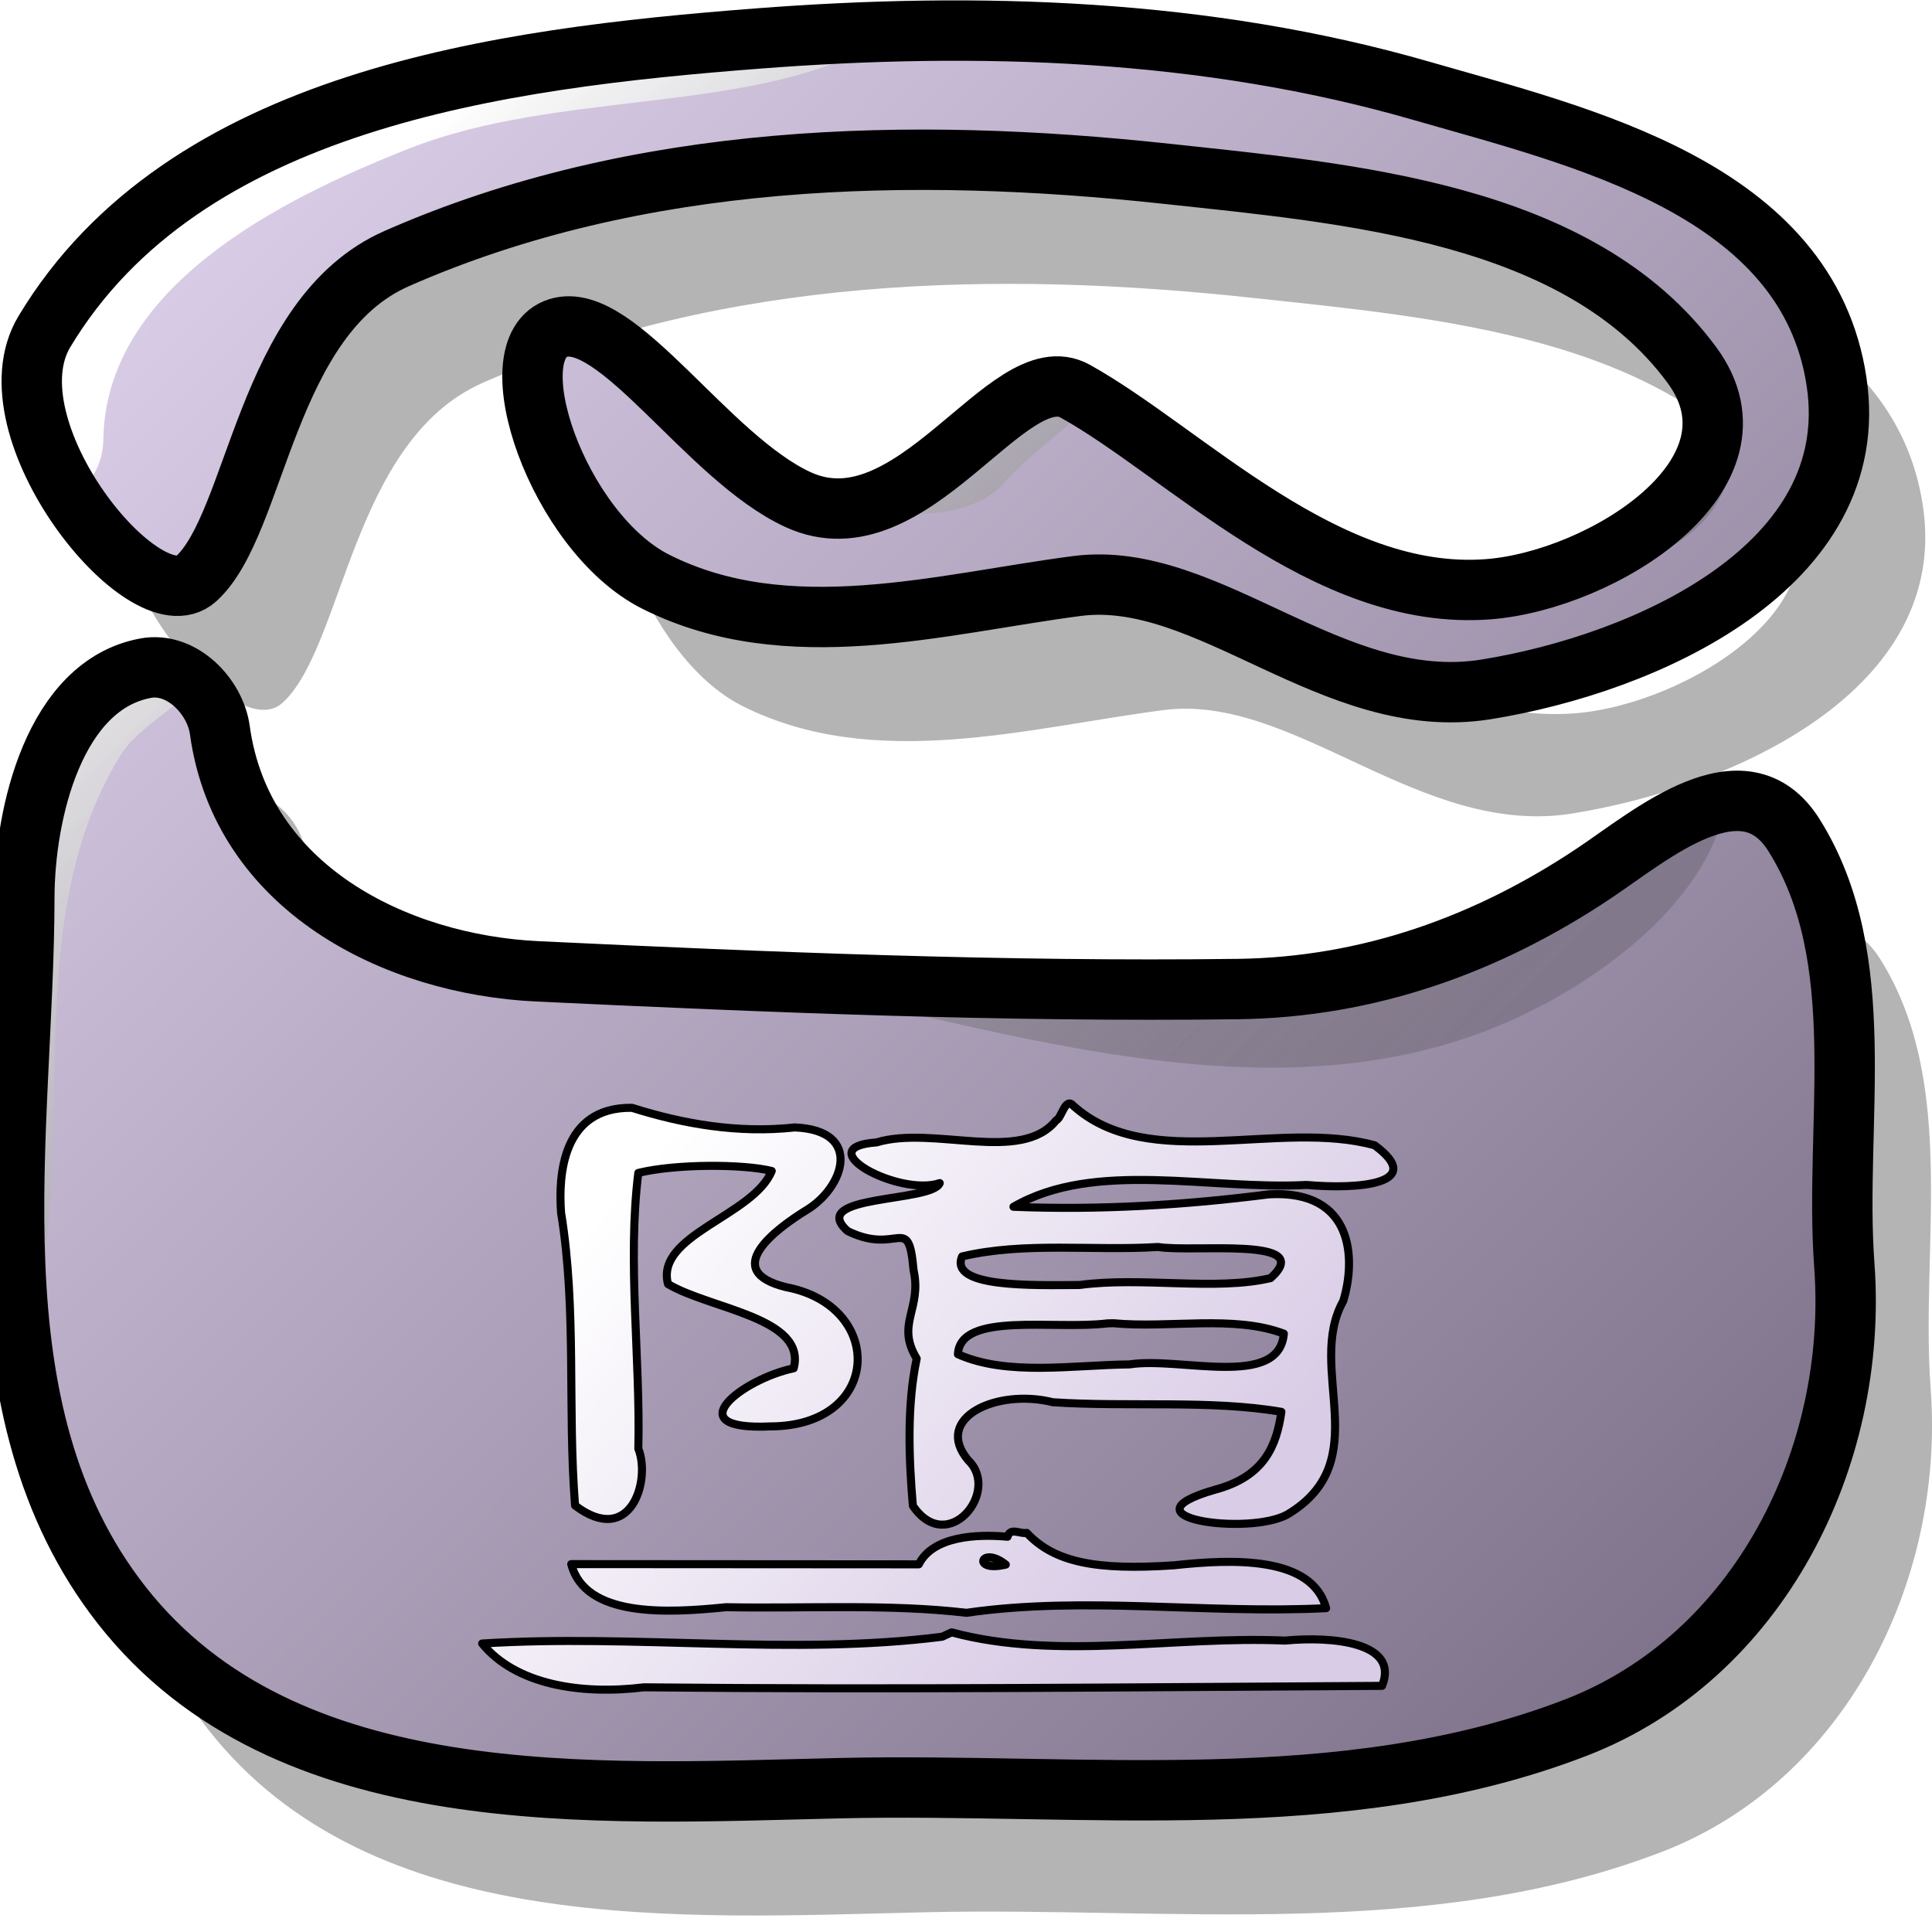
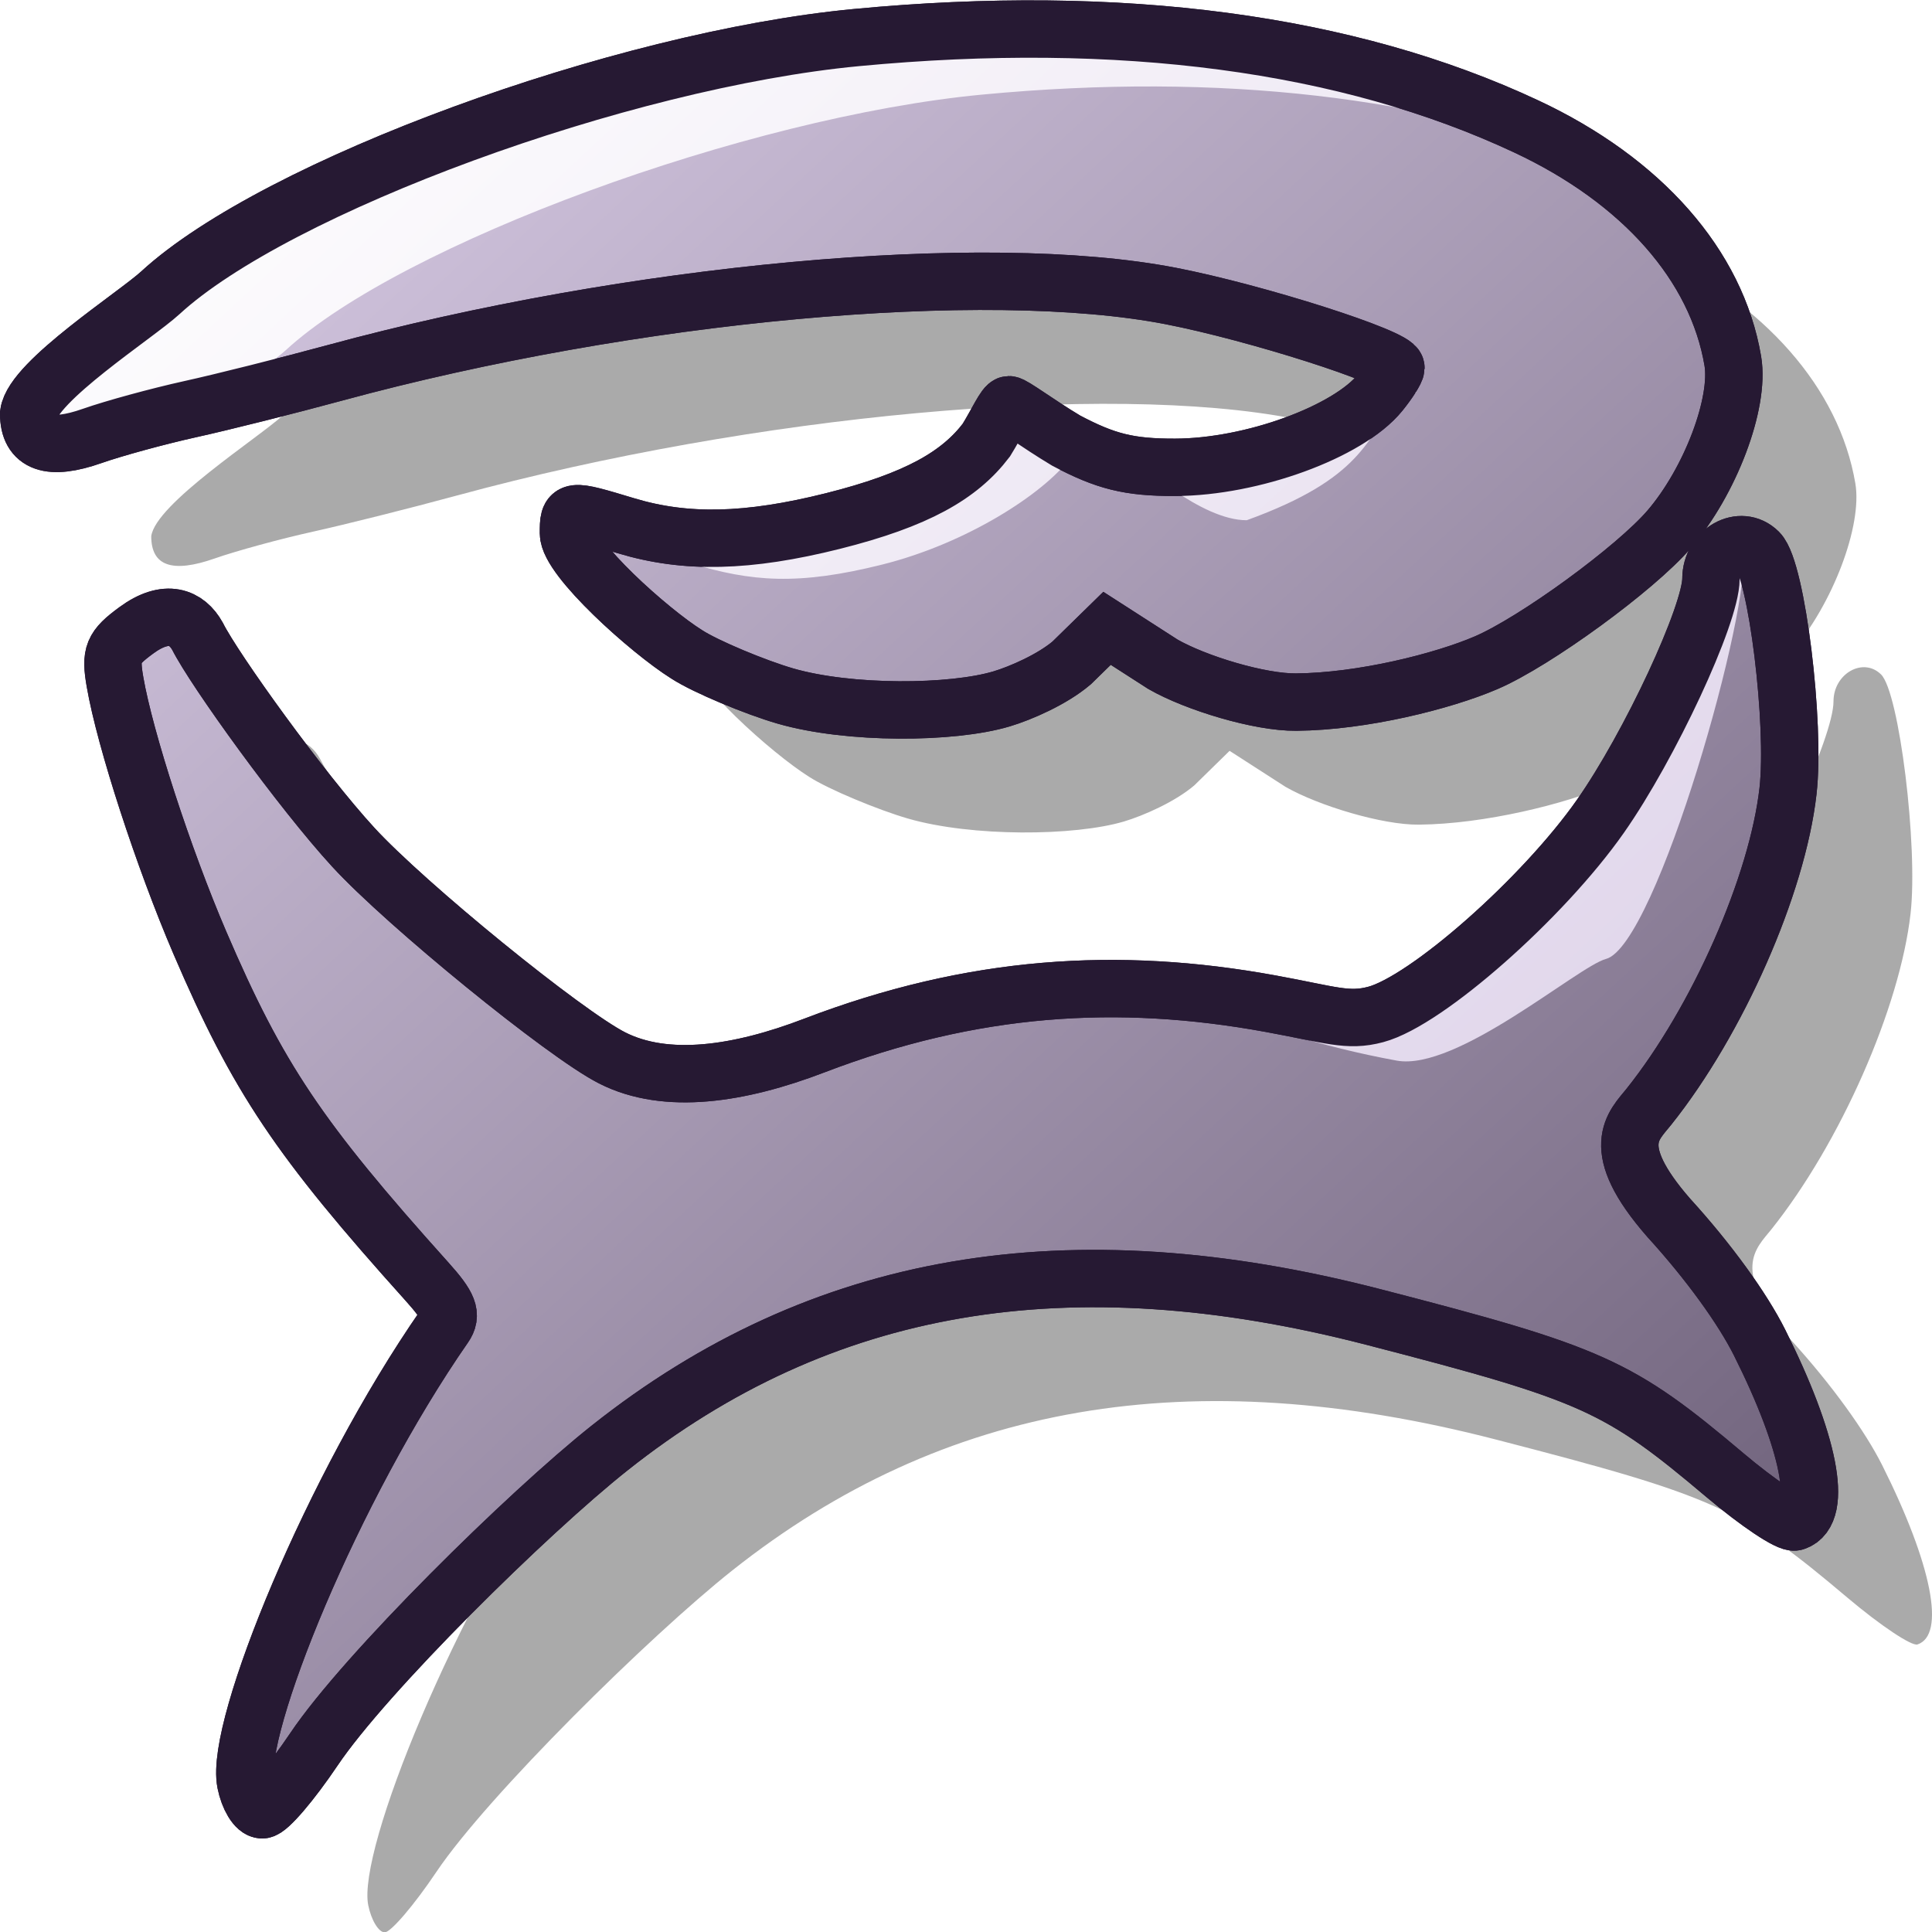
- <svg xmlns="http://www.w3.org/2000/svg" xmlns:xlink="http://www.w3.org/1999/xlink" id="svg1275" height="60" width="60" y="0" x="0" version="1.0">
+ <svg xmlns="http://www.w3.org/2000/svg" xmlns:xlink="http://www.w3.org/1999/xlink" id="svg1291" height="60" width="60" y="0" x="0" version="1.0">
  <defs id="defs3">
-     <linearGradient id="linearGradient3373">
-       <stop id="stop3375" offset="0" style="stop-color:#ffffff;stop-opacity:1;" />
-       <stop id="stop3377" offset="1" style="stop-color:#000000;stop-opacity:0;" />
+     <linearGradient id="linearGradient5234">
+       <stop id="stop5236" offset="0" style="stop-color:#ffffff;stop-opacity:1;" />
+       <stop id="stop5238" offset="1" style="stop-color:#d9cce6;stop-opacity:1;" />
    </linearGradient>
-     <linearGradient id="linearGradient2540">
-       <stop id="stop2542" offset="0" style="stop-color:#ffffff;stop-opacity:1;" />
-       <stop id="stop2544" offset="1" style="stop-color:#d9cce6;stop-opacity:1;" />
+     <linearGradient id="linearGradient2138">
+       <stop id="stop2140" offset="0" style="stop-color:#d9cce6;stop-opacity:1;" />
+       <stop id="stop2142" offset="1" style="stop-color:#73667f;stop-opacity:1;" />
    </linearGradient>
-     <linearGradient id="linearGradient2383">
-       <stop id="stop2385" offset="0" style="stop-color:#d9cce6;stop-opacity:1;" />
-       <stop id="stop2387" offset="1" style="stop-color:#73667f;stop-opacity:1;" />
-     </linearGradient>
-     <linearGradient id="linearGradient2439">
-       <stop id="stop2441" offset="0" style="stop-color:#002200;stop-opacity:1;" />
-       <stop id="stop2443" offset="1" style="stop-color:#508350;stop-opacity:1;" />
-     </linearGradient>
-     <linearGradient gradientTransform="matrix(0.632356,0,0,0.632356,-13.67091,-184.4702)" gradientUnits="userSpaceOnUse" xlink:href="#linearGradient2439" id="linearGradient3207" y2="444.668" x2="129.667" y1="330.77" x1="129.061" />
-     <linearGradient gradientTransform="matrix(0.995842,0,0,0.995842,56.75726,39.5478)" gradientUnits="userSpaceOnUse" xlink:href="#linearGradient2383" id="linearGradient2434" y2="84.711" x2="65.857" y1="-24.63" x1="-43.935" />
-     <linearGradient gradientTransform="matrix(0.995842,0,0,0.995842,-1.818949e-3,0.527042)" gradientUnits="userSpaceOnUse" xlink:href="#linearGradient2540" id="linearGradient2546" y2="100" x2="105.5" y1="12.5" x1="23" />
-     <linearGradient gradientTransform="matrix(0.995842,0,0,0.995842,56.75726,39.5478)" gradientUnits="userSpaceOnUse" xlink:href="#linearGradient2383" id="linearGradient3319" y2="84.711" x2="65.857" y1="-24.63" x1="-43.935" />
-     <linearGradient gradientTransform="matrix(0.995842,0,0,0.995842,-1.818949e-3,0.527042)" gradientUnits="userSpaceOnUse" xlink:href="#linearGradient2540" id="linearGradient3321" y2="100" x2="105.5" y1="12.5" x1="23" />
-     <linearGradient gradientTransform="matrix(0.995842,0,0,0.995842,0.435683,0.669235)" gradientUnits="userSpaceOnUse" xlink:href="#linearGradient2540" id="linearGradient3325" y2="100" x2="105.5" y1="12.5" x1="23" />
-     <linearGradient gradientTransform="matrix(0.995842,0,0,0.995842,57.19476,39.68999)" gradientUnits="userSpaceOnUse" xlink:href="#linearGradient2383" id="linearGradient3328" y2="84.711" x2="65.857" y1="-24.63" x1="-43.935" />
-     <linearGradient gradientTransform="matrix(0.995842,0,0,0.995842,57.19476,39.68999)" gradientUnits="userSpaceOnUse" xlink:href="#linearGradient2383" id="linearGradient3337" y2="84.711" x2="65.857" y1="-24.63" x1="-43.935" />
-     <linearGradient gradientTransform="matrix(0.995842,0,0,0.995842,0.435683,0.669235)" gradientUnits="userSpaceOnUse" xlink:href="#linearGradient2540" id="linearGradient3339" y2="100" x2="105.5" y1="12.5" x1="23" />
-     <linearGradient gradientUnits="userSpaceOnUse" xlink:href="#linearGradient2540" id="linearGradient3357" y2="49.393" x2="35.709" y1="35.782" x1="20.329" />
-     <linearGradient gradientTransform="matrix(0.466801,0,0,0.466801,0.204227,0.313705)" gradientUnits="userSpaceOnUse" xlink:href="#linearGradient3373" id="linearGradient3367" y2="100" x2="105.5" y1="12.5" x1="23" />
-     <linearGradient gradientTransform="matrix(0.466801,0,0,0.466801,26.81004,18.60468)" gradientUnits="userSpaceOnUse" xlink:href="#linearGradient2383" id="linearGradient3370" y2="84.711" x2="65.857" y1="-24.63" x1="-43.935" />
+     <linearGradient gradientTransform="matrix(0.919753,0,0,0.919631,0.891177,1.044804)" gradientUnits="userSpaceOnUse" xlink:href="#linearGradient2138" id="linearGradient3704" y2="57.041" x2="51.379" y1="3.56" x1="1.773" />
+     <linearGradient gradientTransform="matrix(0.919753,0,0,0.919631,-61.10882,1.044804)" gradientUnits="userSpaceOnUse" xlink:href="#linearGradient2138" id="linearGradient4469" y2="57.041" x2="51.379" y1="3.56" x1="1.773" />
+     <linearGradient gradientTransform="matrix(0.919753,0,0,0.919631,-57.10882,3.044804)" gradientUnits="userSpaceOnUse" xlink:href="#linearGradient2138" id="linearGradient4473" y2="57.041" x2="51.379" y1="3.56" x1="1.773" />
+     <linearGradient gradientTransform="matrix(0.919753,0,0,0.919631,0.79743,0.826054)" gradientUnits="userSpaceOnUse" xlink:href="#linearGradient5234" id="linearGradient5240" y2="57.041" x2="51.379" y1="3.56" x1="1.773" />
  </defs>
-   <g id="layer2">
-     <path id="path2412" style="fill:#000000;fill-opacity:0.294;stroke:none;stroke-opacity:1" d="M 26.179,5.053 C 18.229,5.668 8.398,6.939 4.061,14.15 C 2.248,17.164 7.189,23.256 8.767,21.833 C 10.676,20.113 10.904,13.689 14.997,11.886 C 22.519,8.572 30.982,8.395 38.896,9.25 C 44.601,9.867 51.728,10.442 55.226,15.192 C 57.723,18.584 52.416,21.883 48.902,22.153 C 43.845,22.542 39.487,17.901 36.072,16.002 C 33.992,14.846 31.021,21.006 27.465,19.37 C 24.654,18.077 21.845,13.472 20.018,14.04 C 18.029,14.658 20.013,20.392 23.044,21.919 C 27.138,23.981 31.896,22.605 36.127,22.053 C 40.201,21.521 44.094,26.024 48.829,25.264 C 53.808,24.464 60.572,21.435 59.718,15.716 C 58.822,9.705 51.791,8.109 46.815,6.672 C 40.141,4.745 33.069,4.52 26.179,5.053 z M 7.203,24.605 C 4.368,25.13 3.442,29.12 3.437,31.724 C 3.425,39.043 1.687,47.619 6.462,53.707 C 11.541,60.182 21.122,59.565 28.731,59.387 C 36.349,59.21 44.378,60.299 51.618,57.508 C 57.294,55.32 60.4,49.121 59.959,43.142 C 59.633,38.733 60.814,33.644 58.395,29.79 C 56.839,27.31 53.966,29.78 52.227,30.947 C 48.882,33.192 45.177,34.518 41.119,34.57 C 33.879,34.662 26.599,34.362 19.373,34.02 C 14.957,33.811 10.181,31.429 9.508,26.526 C 9.365,25.485 8.327,24.397 7.203,24.605 z " />
-     <path id="path2426" style="fill:url(#linearGradient3370);fill-opacity:1;stroke:none;stroke-width:1.875;stroke-miterlimit:4;stroke-opacity:1" d="M 23.498,1.199 C 15.547,1.814 5.717,3.085 1.38,10.296 C -0.433,13.311 4.508,19.402 6.086,17.98 C 7.994,16.259 8.223,9.836 12.316,8.032 C 19.838,4.718 28.3,4.541 36.215,5.396 C 41.92,6.013 49.047,6.588 52.545,11.339 C 55.042,14.73 49.735,18.029 46.221,18.299 C 41.164,18.688 36.806,14.047 33.391,12.148 C 31.311,10.992 28.34,17.152 24.784,15.516 C 21.973,14.223 19.164,9.618 17.337,10.186 C 15.348,10.804 17.332,16.539 20.363,18.065 C 24.457,20.127 29.215,18.751 33.446,18.199 C 37.52,17.668 41.412,22.17 46.148,21.41 C 51.126,20.611 57.89,17.581 57.037,11.862 C 56.14,5.851 49.11,4.255 44.134,2.818 C 37.46,0.891 30.388,0.666 23.498,1.199 z M 4.522,20.751 C 1.686,21.276 0.761,25.266 0.756,27.87 C 0.743,35.189 -0.994,43.765 3.781,49.853 C 8.86,56.328 18.441,55.711 26.05,55.534 C 33.668,55.356 41.697,56.445 48.936,53.654 C 54.612,51.466 57.719,45.267 57.277,39.288 C 56.952,34.879 58.133,29.79 55.714,25.936 C 54.158,23.457 51.285,25.926 49.546,27.093 C 46.201,29.338 42.495,30.664 38.438,30.716 C 31.198,30.808 23.918,30.508 16.692,30.166 C 12.276,29.958 7.5,27.576 6.827,22.672 C 6.684,21.631 5.646,20.543 4.522,20.751 z " />
-     <path id="path2477" style="fill:url(#linearGradient3367);fill-opacity:1;fill-rule:evenodd;stroke:none;stroke-width:1px;stroke-linecap:butt;stroke-linejoin:miter;stroke-opacity:1" d="M 27.25,1.028 C 25.998,1.07 24.744,1.107 23.501,1.204 C 15.55,1.818 5.723,3.08 1.386,10.292 C 0.539,11.699 1.178,13.77 2.246,15.441 C 2.785,15.062 3.199,14.457 3.209,13.661 C 3.272,8.908 8.705,6.184 12.735,4.602 C 17.304,2.809 23.137,3.537 27.031,1.452 C 27.214,1.354 27.264,1.204 27.25,1.028 z M 32.574,12.027 C 30.988,12.329 28.979,15.158 26.681,15.66 C 28.12,16.155 30.241,16.087 31.203,14.974 C 31.777,14.309 32.974,13.379 33.96,12.523 C 33.777,12.411 33.569,12.243 33.391,12.144 C 33.131,12 32.861,11.973 32.574,12.027 z M 52.982,12.275 C 53.812,14.744 50.974,16.909 48.139,17.804 C 50.624,17.822 53.3,16.949 53.77,14.434 C 53.95,13.47 53.582,12.779 52.982,12.275 z M 4.522,20.751 C 1.687,21.276 0.763,25.266 0.759,27.87 C 0.751,32.453 0.067,37.53 0.729,42.18 C 2.673,36.038 0.38,28.855 3.764,23.42 C 4.182,22.748 5.294,22.029 6.127,21.364 C 5.697,20.927 5.133,20.638 4.522,20.751 z M 53.536,24.908 C 52.162,25.129 50.626,26.367 49.539,27.096 C 46.194,29.342 42.495,30.662 38.438,30.714 C 34.055,30.77 29.657,30.664 25.266,30.51 C 25.785,30.711 26.451,31.047 26.783,31.123 C 32.96,32.53 39.791,34.342 45.922,32.1 C 49.066,30.95 53.046,28.232 53.595,24.908 C 53.575,24.911 53.556,24.905 53.536,24.908 z " />
-     <path id="path2548" style="fill:none;fill-opacity:1;stroke:#000000;stroke-width:1.875;stroke-miterlimit:4;stroke-opacity:1" d="M 23.498,1.199 C 15.547,1.814 5.717,3.085 1.38,10.296 C -0.433,13.311 4.508,19.402 6.086,17.98 C 7.994,16.259 8.223,9.836 12.316,8.032 C 19.838,4.718 28.3,4.541 36.215,5.396 C 41.92,6.013 49.047,6.588 52.545,11.339 C 55.042,14.73 49.735,18.029 46.221,18.299 C 41.164,18.688 36.806,14.047 33.391,12.148 C 31.311,10.992 28.34,17.152 24.784,15.516 C 21.973,14.223 19.164,9.618 17.337,10.186 C 15.348,10.804 17.332,16.539 20.363,18.065 C 24.457,20.127 29.215,18.751 33.446,18.199 C 37.52,17.668 41.412,22.17 46.148,21.41 C 51.126,20.611 57.89,17.581 57.037,11.862 C 56.14,5.851 49.11,4.255 44.134,2.818 C 37.46,0.891 30.388,0.666 23.498,1.199 z M 4.522,20.751 C 1.686,21.276 0.761,25.266 0.756,27.87 C 0.743,35.189 -0.994,43.765 3.781,49.853 C 8.86,56.328 18.441,55.711 26.05,55.534 C 33.668,55.356 41.697,56.445 48.936,53.654 C 54.612,51.466 57.719,45.267 57.277,39.288 C 56.952,34.879 58.133,29.79 55.714,25.936 C 54.158,23.457 51.285,25.926 49.546,27.093 C 46.201,29.338 42.495,30.664 38.438,30.716 C 31.198,30.808 23.918,30.508 16.692,30.166 C 12.276,29.958 7.5,27.576 6.827,22.672 C 6.684,21.631 5.646,20.543 4.522,20.751 z " />
-     <path id="text3341" style="font-size:84.568;font-style:normal;font-weight:normal;fill:url(#linearGradient3357);fill-opacity:1;stroke:#000000;stroke-width:0.25;stroke-linecap:butt;stroke-linejoin:round;stroke-miterlimit:4;stroke-opacity:1;font-family:Bitstream Vera Sans" d="M 32.798,34.795 C 31.703,36.153 28.984,34.944 27.221,35.479 C 25.08,35.627 27.907,37.17 29.185,36.742 C 28.945,37.348 25.049,37.091 26.321,38.23 C 27.907,39.015 28.211,37.629 28.371,39.441 C 28.64,40.66 27.812,41.11 28.469,42.192 C 28.161,43.648 28.225,45.297 28.35,46.763 C 29.425,48.349 31.081,46.322 30.073,45.354 C 28.957,44.04 30.949,43.109 32.699,43.548 C 35.024,43.703 37.621,43.468 39.795,43.846 C 39.642,44.899 39.27,45.857 37.723,46.267 C 34.709,47.134 38.78,47.7 39.98,47.034 C 42.762,45.376 40.541,42.498 41.716,40.403 C 42.11,39.115 42.057,36.941 39.405,37.091 C 36.8,37.425 34.146,37.586 31.474,37.478 C 34.006,36.01 37.558,36.962 40.575,36.799 C 42.176,36.943 44.316,36.771 42.692,35.569 C 39.731,34.75 35.681,36.442 33.337,34.344 C 33.08,34.046 32.973,34.731 32.798,34.795 z M 19.627,34.404 C 17.451,34.373 17.339,36.517 17.425,37.665 C 17.916,40.689 17.621,43.726 17.859,46.755 C 19.586,48.063 20.218,45.979 19.824,44.99 C 19.89,42.149 19.48,39.191 19.823,36.426 C 20.975,36.142 23.087,36.145 23.967,36.366 C 23.397,37.762 20.342,38.352 20.745,39.877 C 22.051,40.657 25.056,40.918 24.65,42.493 C 23.057,42.826 20.973,44.437 23.934,44.298 C 27.391,44.285 27.508,40.557 24.412,39.974 C 22.35,39.468 24.084,38.174 25.041,37.584 C 26.203,36.892 26.828,35.105 24.683,35.013 C 22.914,35.207 21.197,34.9 19.627,34.404 z M 35.966,38.726 C 37.054,38.905 40.911,38.385 39.46,39.693 C 37.739,40.097 35.459,39.644 33.525,39.907 C 32.07,39.914 29.461,39.996 29.879,39.02 C 31.813,38.56 33.953,38.852 35.966,38.726 z M 34.577,41.094 C 36.314,41.258 38.316,40.83 39.871,41.418 C 39.723,43.143 36.641,42.125 35.076,42.373 C 33.331,42.389 31.286,42.744 29.749,42.057 C 29.817,40.725 32.732,41.304 34.388,41.099 L 34.545,41.094 L 34.577,41.094 z M 31.29,47.725 C 30.336,47.638 28.971,47.703 28.534,48.582 C 24.936,48.58 21.338,48.575 17.74,48.575 C 18.174,50.225 20.68,50.104 22.546,49.913 C 25.042,49.959 27.61,49.805 30.015,50.087 C 33.67,49.557 37.464,50.129 41.184,49.943 C 40.747,48.323 38.292,48.411 36.454,48.612 C 34.059,48.773 32.746,48.528 31.887,47.605 C 31.689,47.649 31.375,47.423 31.29,47.725 z M 31.236,48.59 C 30.152,48.848 30.464,47.971 31.236,48.59 z M 29.261,50.83 C 24.593,51.425 19.724,50.743 14.973,51.041 C 16.015,52.319 18.037,52.642 19.996,52.401 C 27.636,52.477 35.279,52.398 42.92,52.356 C 43.478,50.997 41.353,50.81 39.904,50.95 C 36.465,50.799 32.853,51.578 29.554,50.695 L 29.265,50.828 L 29.261,50.83 z " />
+   <g id="layer1">
+     <path id="path2927" style="fill:#000000;fill-opacity:0.333;stroke:none;stroke-width:1.873;stroke-miterlimit:4;stroke-opacity:1" d="M 11.436,59.168 C 11.094,57.465 14.128,49.998 17.604,44.996 C 17.852,44.639 17.744,44.36 17.066,43.605 C 13.077,39.168 11.819,37.291 10.015,33.088 C 8.882,30.448 7.687,26.779 7.377,24.983 C 7.227,24.114 7.307,23.921 8.036,23.384 C 8.979,22.69 9.61,22.973 9.939,23.566 C 10.466,24.614 13.164,28.359 14.775,30.114 C 16.414,31.9 21.342,35.912 22.815,36.66 C 24.498,37.515 26.773,37.165 29.093,36.277 C 34.016,34.391 38.525,34.11 43.265,34.976 C 45.132,35.317 45.658,35.544 46.534,35.309 C 48.114,34.886 51.722,31.704 53.507,29.159 C 55.042,26.971 56.941,22.892 56.941,21.782 C 56.941,20.917 57.866,20.396 58.42,20.948 C 58.982,21.508 59.571,26.289 59.334,28.374 C 59.002,31.299 57.148,35.503 55.011,38.18 C 54.536,38.775 53.714,39.427 55.626,41.621 C 56.894,43.011 57.927,44.456 58.45,45.497 C 59.998,48.583 60.431,50.78 59.548,51.07 C 59.368,51.129 58.394,50.478 57.382,49.624 C 54.073,46.829 53.278,46.471 46.464,44.708 C 36.972,42.251 29.303,43.566 22.737,48.775 C 20.187,50.798 15.143,55.767 13.553,58.133 C 12.859,59.166 12.137,60.011 11.948,60.011 C 11.76,60.011 11.529,59.632 11.436,59.168 z M 28.201,25.422 C 27.273,25.154 25.718,24.508 25.13,24.126 C 23.963,23.394 21.46,21.146 21.46,20.366 C 21.46,19.6 21.474,19.598 23.25,20.134 C 25.101,20.693 27.031,20.649 29.67,19.987 C 32.293,19.329 33.608,18.563 34.436,17.475 C 34.764,16.947 35.016,16.376 35.138,16.376 C 35.261,16.376 36.022,16.953 36.915,17.489 C 38.137,18.133 38.859,18.323 40.302,18.319 C 42.681,18.313 45.677,17.221 46.668,15.998 C 46.933,15.671 47.153,15.325 47.157,15.23 C 47.168,14.903 42.828,13.517 40.178,13.001 C 34.382,11.872 23.424,12.878 14.196,15.387 C 12.736,15.784 10.72,16.29 9.716,16.512 C 8.712,16.734 7.343,17.107 6.673,17.342 C 5.35,17.807 4.697,17.579 4.697,16.653 C 4.829,15.646 8.037,13.588 8.785,12.9 C 12.377,9.594 23.09,5.666 30.4,4.972 C 38.599,4.195 45.663,5.133 51.214,7.736 C 54.804,9.42 57.118,12.05 57.62,15.016 C 57.841,16.323 56.919,18.758 55.64,20.245 C 54.59,21.468 51.478,23.736 49.957,24.389 C 48.616,24.964 46.116,25.592 44.063,25.61 C 42.933,25.623 40.946,25.022 39.924,24.437 L 38.186,23.318 L 37.089,24.392 C 36.485,24.906 35.505,25.333 34.91,25.511 C 33.369,25.97 30.179,25.993 28.201,25.422 z " />
+     <path id="path1368" style="fill:url(#linearGradient3704);fill-opacity:1;stroke:#261933;stroke-width:1.782;stroke-miterlimit:4;stroke-opacity:1" d="M 7.63,55.363 C 7.288,53.66 10.323,46.193 13.798,41.191 C 14.046,40.833 13.938,40.554 13.26,39.8 C 9.272,35.362 8.014,33.486 6.209,29.283 C 5.076,26.642 3.882,22.973 3.572,21.178 C 3.421,20.308 3.501,20.115 4.23,19.578 C 5.173,18.884 5.804,19.167 6.134,19.76 C 6.66,20.809 9.359,24.554 10.97,26.309 C 12.609,28.094 17.536,32.106 19.009,32.854 C 20.692,33.709 22.967,33.36 25.287,32.471 C 30.211,30.586 34.719,30.304 39.459,31.17 C 41.327,31.511 41.852,31.739 42.728,31.504 C 44.308,31.08 47.916,27.898 49.701,25.353 C 51.236,23.165 53.135,19.086 53.135,17.976 C 53.135,17.112 54.06,16.59 54.614,17.142 C 55.177,17.702 55.765,22.484 55.528,24.568 C 55.196,27.493 53.342,31.698 51.205,34.374 C 50.73,34.969 49.908,35.622 51.82,37.815 C 53.088,39.205 54.122,40.651 54.644,41.692 C 56.192,44.778 56.625,46.975 55.742,47.264 C 55.562,47.323 54.588,46.672 53.577,45.818 C 50.267,43.023 49.473,42.665 42.659,40.902 C 33.166,38.446 25.497,39.76 18.931,44.969 C 16.381,46.993 11.338,51.962 9.748,54.328 C 9.054,55.36 8.331,56.205 8.143,56.205 C 7.954,56.205 7.723,55.826 7.63,55.363 z M 24.395,21.617 C 23.468,21.349 21.912,20.703 21.324,20.32 C 20.157,19.588 17.654,17.341 17.654,16.56 C 17.654,15.794 17.668,15.792 19.445,16.329 C 21.296,16.888 23.225,16.843 25.864,16.182 C 28.487,15.524 29.803,14.757 30.631,13.669 C 30.958,13.141 31.21,12.57 31.333,12.57 C 31.455,12.57 32.216,13.148 33.109,13.683 C 34.331,14.328 35.053,14.517 36.496,14.513 C 38.876,14.508 41.871,13.416 42.862,12.193 C 43.128,11.865 43.348,11.519 43.351,11.424 C 43.363,11.098 39.022,9.711 36.373,9.195 C 30.577,8.066 19.618,9.073 10.39,11.582 C 8.93,11.978 6.914,12.485 5.91,12.706 C 4.906,12.928 3.537,13.302 2.867,13.537 C 1.544,14.002 0.891,13.774 0.891,12.847 C 1.023,11.84 4.231,9.782 4.979,9.094 C 8.572,5.789 19.284,1.86 26.594,1.167 C 34.793,0.389 41.857,1.327 47.408,3.931 C 50.999,5.615 53.313,8.244 53.814,11.211 C 54.035,12.517 53.113,14.953 51.835,16.44 C 50.784,17.662 47.673,19.93 46.151,20.583 C 44.81,21.159 42.311,21.787 40.257,21.804 C 39.127,21.818 37.14,21.216 36.118,20.631 L 34.38,19.513 L 33.283,20.586 C 32.68,21.1 31.699,21.527 31.104,21.705 C 29.563,22.165 26.373,22.188 24.395,21.617 z " />
+     <path id="path4467" style="fill:url(#linearGradient5240);fill-opacity:1;stroke:none;stroke-width:1.782;stroke-miterlimit:4;stroke-opacity:1" d="M 32.438,0.688 C 30.536,0.668 28.55,0.743 26.5,0.938 C 19.19,1.631 8.467,5.57 4.875,8.875 C 4.127,9.563 0.944,11.618 0.812,12.625 C 0.812,13.552 1.458,13.777 2.781,13.312 C 3.451,13.077 4.808,12.722 5.812,12.5 C 6.136,12.429 6.769,12.242 7.25,12.125 C 7.898,11.636 8.606,11.122 8.875,10.875 C 12.467,7.57 23.19,3.631 30.5,2.938 C 37.933,2.233 44.37,3.016 49.656,5.094 C 48.949,4.589 48.174,4.123 47.312,3.719 C 43.149,1.766 38.143,0.745 32.438,0.688 z M 42.875,11.812 C 42.826,11.879 42.836,11.901 42.781,11.969 C 41.79,13.192 38.786,14.276 36.406,14.281 C 34.963,14.285 34.253,14.113 33.031,13.469 C 32.138,12.933 31.373,12.344 31.25,12.344 C 31.127,12.344 30.859,12.91 30.531,13.438 C 29.703,14.525 28.404,15.311 25.781,15.969 C 23.143,16.631 21.195,16.684 19.344,16.125 C 17.568,15.589 17.563,15.577 17.562,16.344 C 17.562,17.124 19.693,16.964 21.469,17.5 C 23.32,18.059 24.768,18.193 27.406,17.531 C 30.029,16.873 32.391,15.338 33.219,14.25 C 33.546,13.722 35.127,14.344 35.25,14.344 C 35.373,14.344 37.276,16.16 38.719,16.156 C 42.349,14.838 42.415,13.629 43.406,12.406 C 43.672,12.079 44.802,12.375 42.875,11.812 z M 54.125,17.125 C 53.225,17.97 52.977,20.533 51.75,21.312 C 51.106,22.661 50.309,24.106 49.594,25.125 C 47.809,27.67 44.205,30.858 42.625,31.281 C 41.749,31.516 41.242,31.279 39.375,30.938 C 34.635,30.071 38.635,32.071 43.375,32.938 C 45.242,33.279 48.999,30.016 49.875,29.781 C 51.455,29.358 54.44,18.721 54.125,17.125 z " />
+     <path id="path5242" style="fill:none;fill-opacity:1;stroke:#261933;stroke-width:1.782;stroke-miterlimit:4;stroke-opacity:1" d="M 7.63,55.363 C 7.288,53.66 10.323,46.193 13.798,41.191 C 14.046,40.833 13.938,40.554 13.26,39.8 C 9.272,35.362 8.014,33.486 6.209,29.283 C 5.076,26.642 3.882,22.973 3.572,21.178 C 3.421,20.308 3.501,20.115 4.23,19.578 C 5.173,18.884 5.804,19.167 6.134,19.76 C 6.66,20.809 9.359,24.554 10.97,26.309 C 12.609,28.094 17.536,32.106 19.009,32.854 C 20.692,33.709 22.967,33.36 25.287,32.471 C 30.211,30.586 34.719,30.304 39.459,31.17 C 41.327,31.511 41.852,31.739 42.728,31.504 C 44.308,31.08 47.916,27.898 49.701,25.353 C 51.236,23.165 53.135,19.086 53.135,17.976 C 53.135,17.112 54.06,16.59 54.614,17.142 C 55.177,17.702 55.765,22.484 55.528,24.568 C 55.196,27.493 53.342,31.698 51.205,34.374 C 50.73,34.969 49.908,35.622 51.82,37.815 C 53.088,39.205 54.122,40.651 54.644,41.692 C 56.192,44.778 56.625,46.975 55.742,47.264 C 55.562,47.323 54.588,46.672 53.577,45.818 C 50.267,43.023 49.473,42.665 42.659,40.902 C 33.166,38.446 25.497,39.76 18.931,44.969 C 16.381,46.993 11.338,51.962 9.748,54.328 C 9.054,55.36 8.331,56.205 8.143,56.205 C 7.954,56.205 7.723,55.826 7.63,55.363 z M 24.395,21.617 C 23.468,21.349 21.912,20.703 21.324,20.32 C 20.157,19.588 17.654,17.341 17.654,16.56 C 17.654,15.794 17.668,15.792 19.445,16.329 C 21.296,16.888 23.225,16.843 25.864,16.182 C 28.487,15.524 29.803,14.757 30.631,13.669 C 30.958,13.141 31.21,12.57 31.333,12.57 C 31.455,12.57 32.216,13.148 33.109,13.683 C 34.331,14.328 35.053,14.517 36.496,14.513 C 38.876,14.508 41.871,13.416 42.862,12.193 C 43.128,11.865 43.348,11.519 43.351,11.424 C 43.363,11.098 39.022,9.711 36.373,9.195 C 30.577,8.066 19.618,9.073 10.39,11.582 C 8.93,11.978 6.914,12.485 5.91,12.706 C 4.906,12.928 3.537,13.302 2.867,13.537 C 1.544,14.002 0.891,13.774 0.891,12.847 C 1.023,11.84 4.231,9.782 4.979,9.094 C 8.572,5.789 19.284,1.86 26.594,1.167 C 34.793,0.389 41.857,1.327 47.408,3.931 C 50.999,5.615 53.313,8.244 53.814,11.211 C 54.035,12.517 53.113,14.953 51.835,16.44 C 50.784,17.662 47.673,19.93 46.151,20.583 C 44.81,21.159 42.311,21.787 40.257,21.804 C 39.127,21.818 37.14,21.216 36.118,20.631 L 34.38,19.513 L 33.283,20.586 C 32.68,21.1 31.699,21.527 31.104,21.705 C 29.563,22.165 26.373,22.188 24.395,21.617 z " />
  </g>
</svg>
